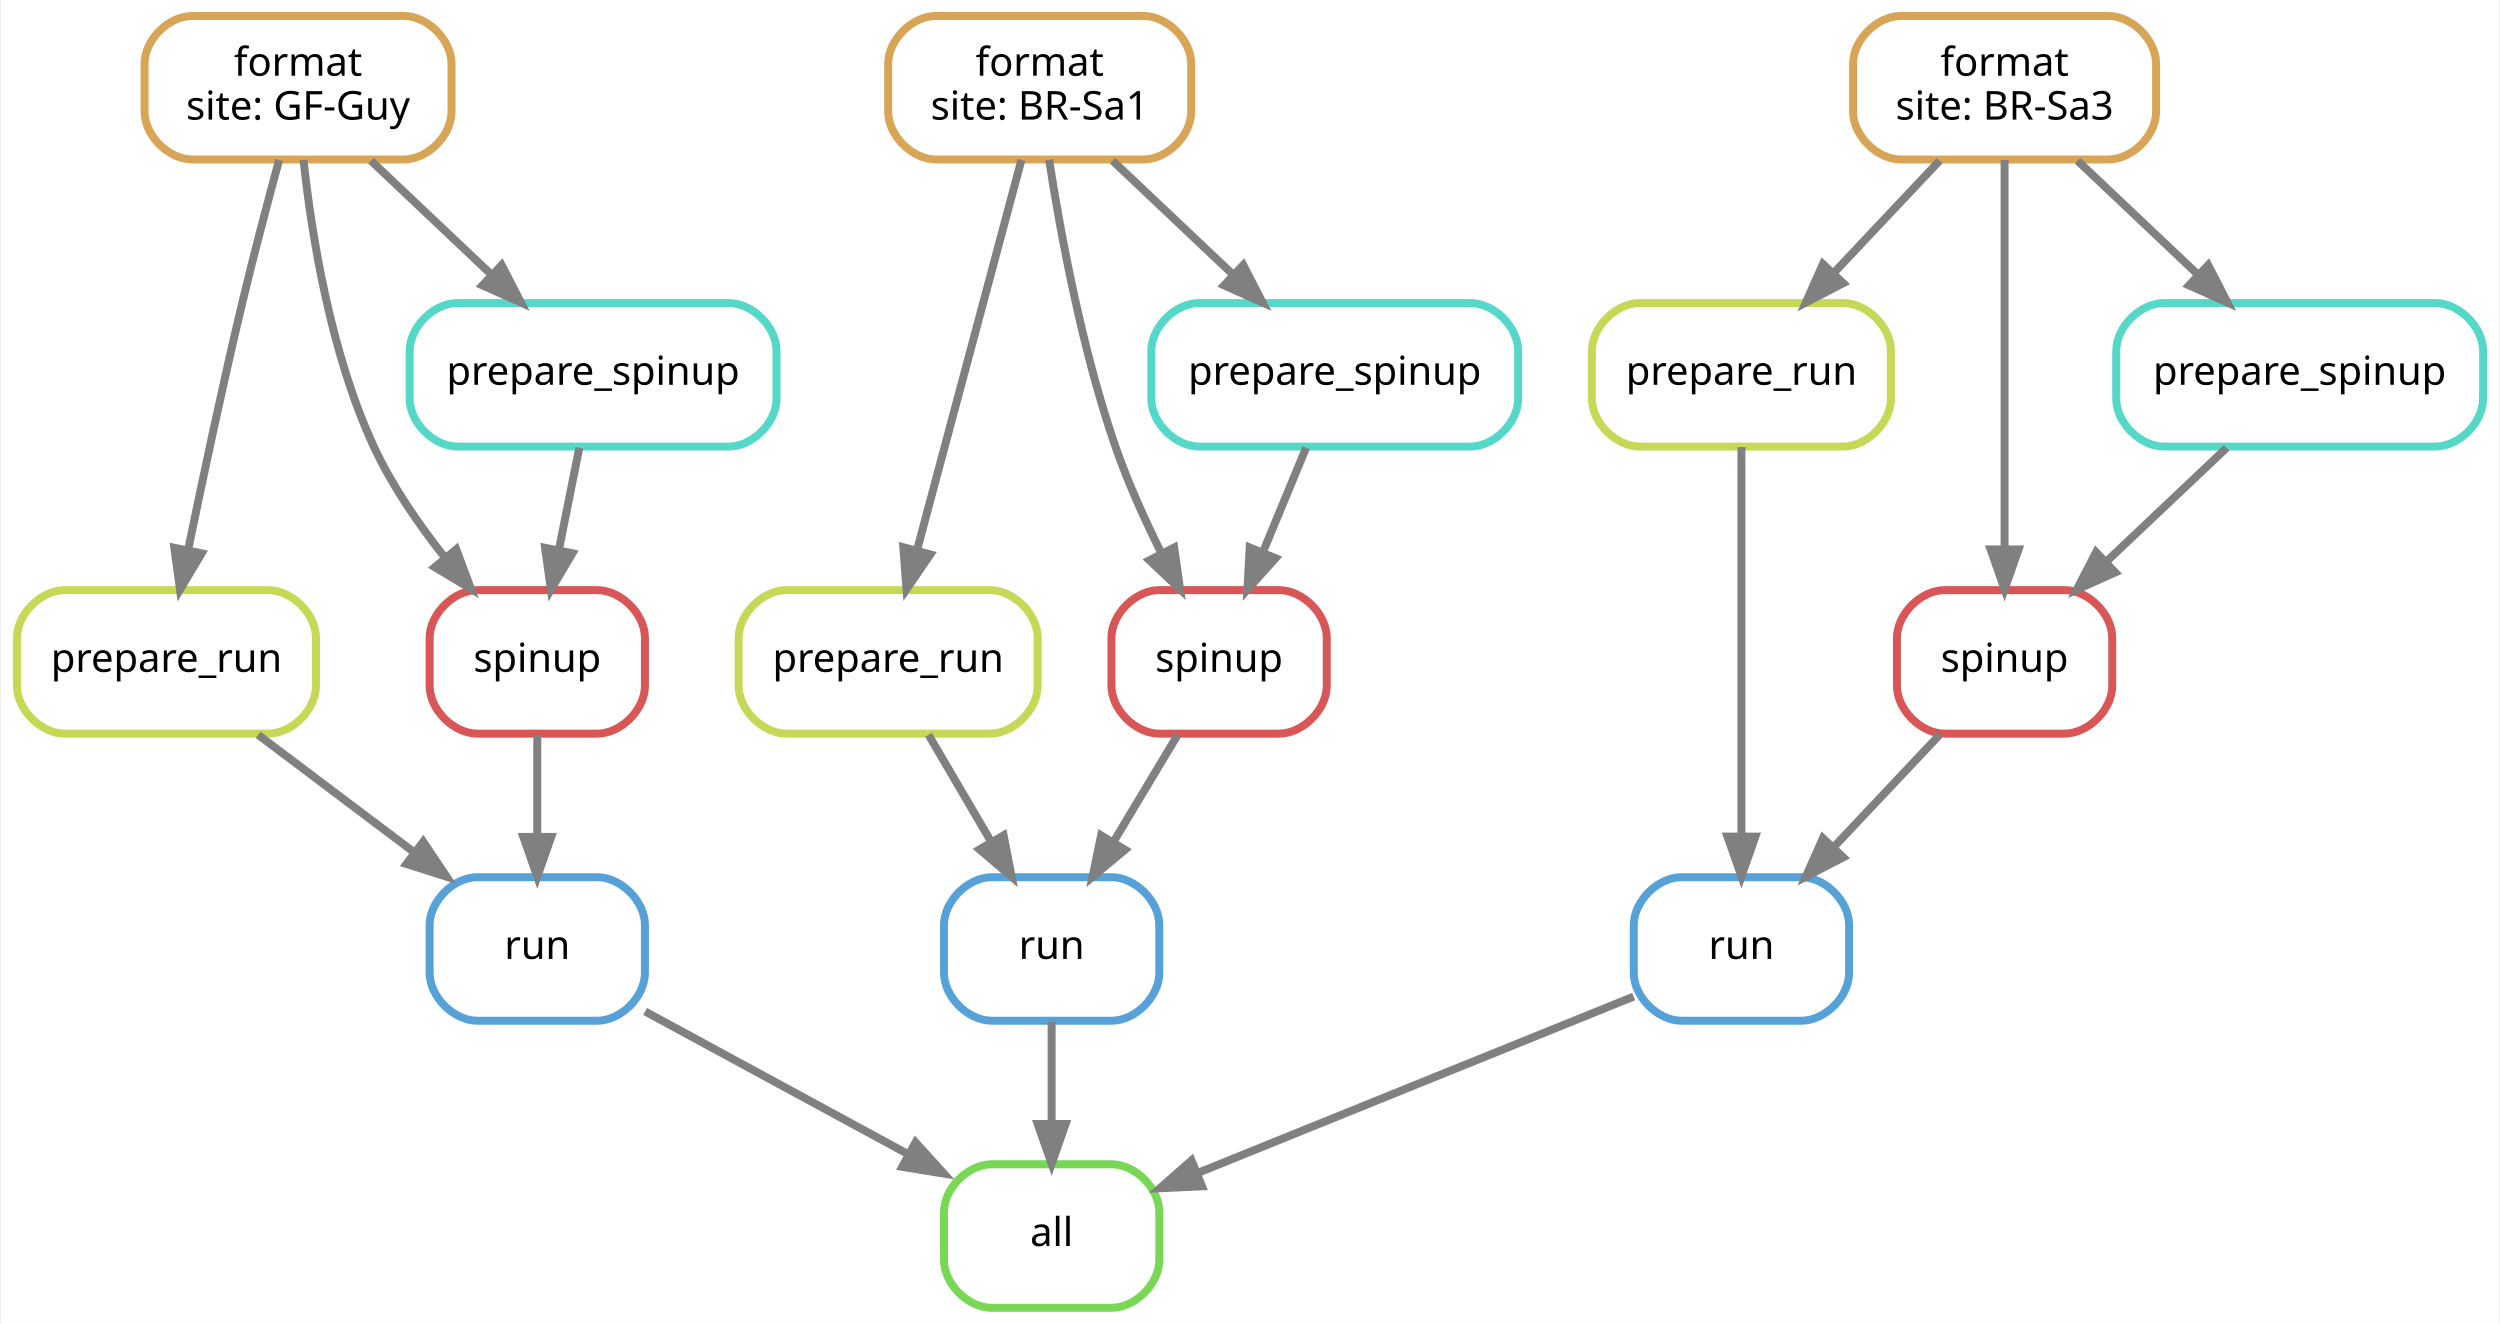
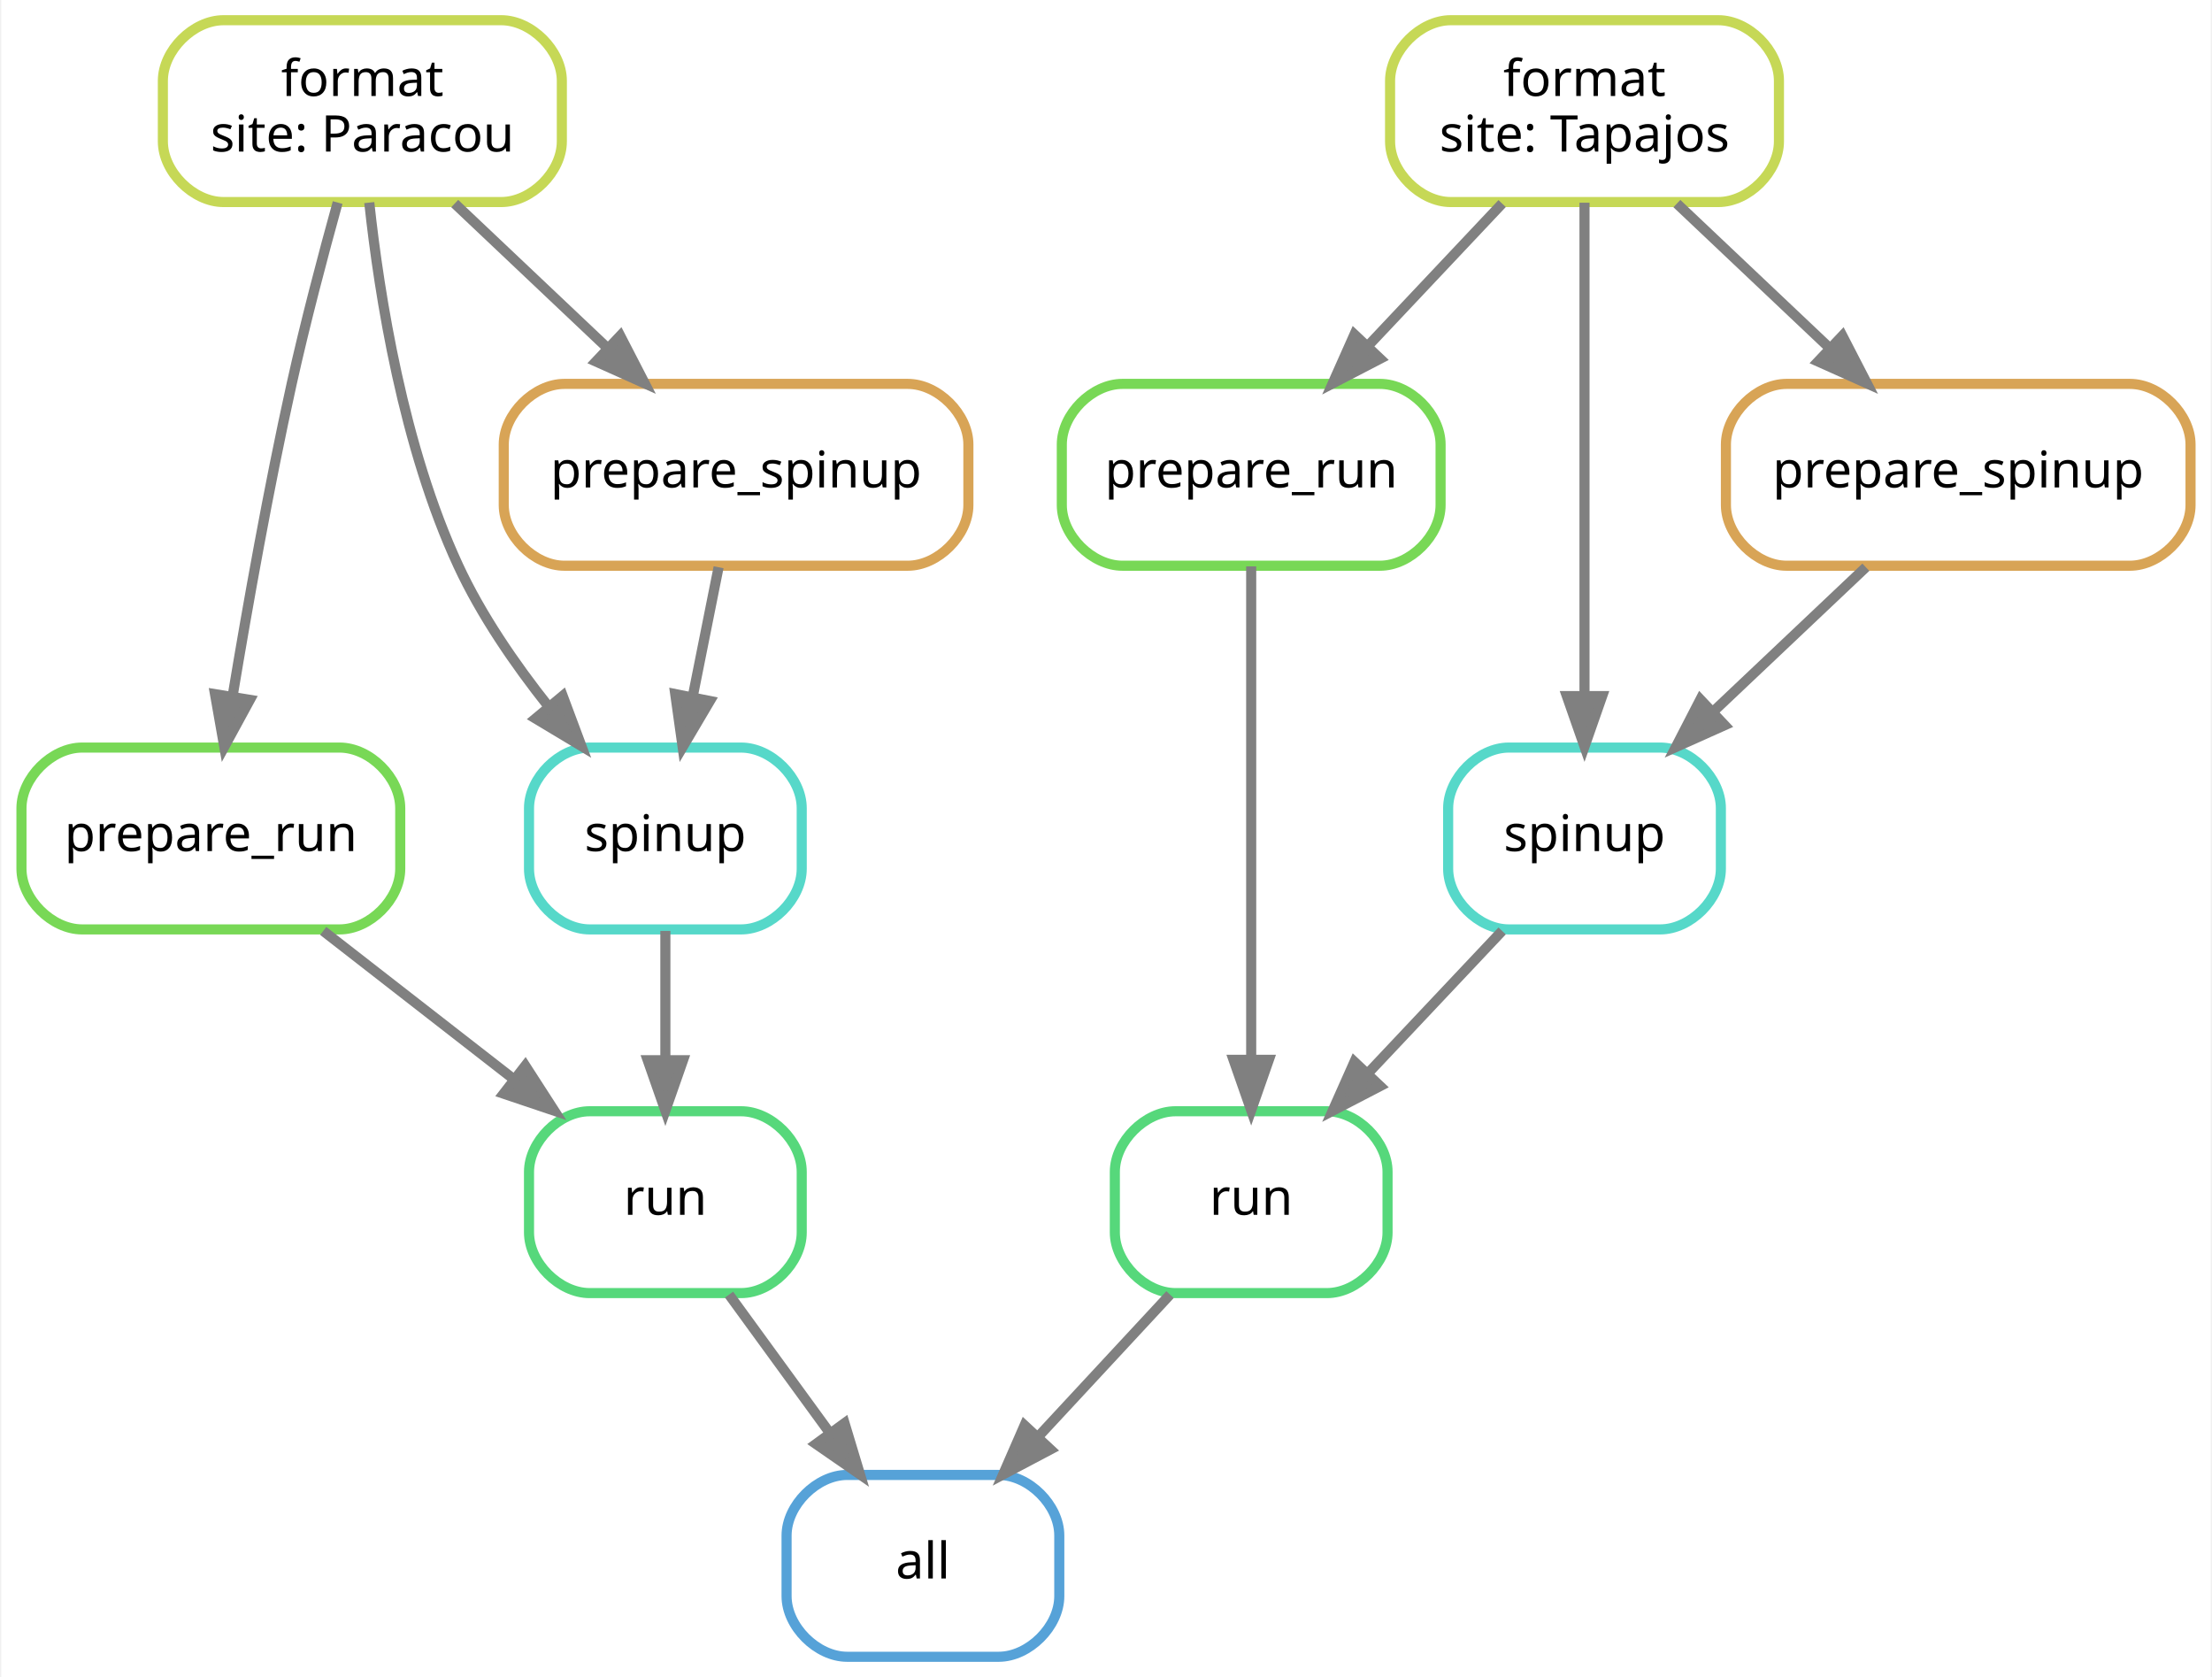
- <svg xmlns="http://www.w3.org/2000/svg" width="627pt" height="332pt" viewBox="0.00 0.00 626.50 332.00">
+ <svg xmlns="http://www.w3.org/2000/svg" width="438pt" height="332pt" viewBox="0.00 0.00 437.50 332.00">
  <g id="graph0" class="graph" transform="scale(1 1) rotate(0) translate(4 328)">
-     <polygon fill="white" stroke="transparent" points="-4,4 -4,-328 622.5,-328 622.5,4 -4,4" />
+     <polygon fill="white" stroke="transparent" points="-4,4 -4,-328 433.5,-328 433.5,4 -4,4" />
    <g id="node1" class="node">
-       <path fill="none" stroke="#78d856" stroke-width="2" d="M274.5,-36C274.5,-36 244.5,-36 244.5,-36 238.5,-36 232.5,-30 232.5,-24 232.5,-24 232.5,-12 232.5,-12 232.5,-6 238.5,0 244.5,0 244.5,0 274.5,0 274.5,0 280.5,0 286.5,-6 286.5,-12 286.5,-12 286.5,-24 286.5,-24 286.5,-30 280.5,-36 274.5,-36" />
-       <text text-anchor="middle" x="259.5" y="-15.5" font-family="sans" font-size="10.00">all</text>
+       <path fill="none" stroke="#56a2d8" stroke-width="2" d="M193.5,-36C193.5,-36 163.5,-36 163.5,-36 157.5,-36 151.5,-30 151.5,-24 151.5,-24 151.5,-12 151.5,-12 151.5,-6 157.5,0 163.5,0 163.5,0 193.5,0 193.5,0 199.5,0 205.5,-6 205.5,-12 205.5,-12 205.5,-24 205.5,-24 205.5,-30 199.5,-36 193.5,-36" />
+       <text text-anchor="middle" x="178.5" y="-15.5" font-family="sans" font-size="10.00">all</text>
    </g>
    <g id="node2" class="node">
-       <path fill="none" stroke="#56a2d8" stroke-width="2" d="M145.5,-108C145.5,-108 115.5,-108 115.5,-108 109.5,-108 103.5,-102 103.5,-96 103.5,-96 103.5,-84 103.5,-84 103.5,-78 109.5,-72 115.5,-72 115.5,-72 145.5,-72 145.5,-72 151.5,-72 157.5,-78 157.5,-84 157.5,-84 157.5,-96 157.5,-96 157.5,-102 151.5,-108 145.5,-108" />
-       <text text-anchor="middle" x="130.5" y="-87.5" font-family="sans" font-size="10.00">run</text>
+       <path fill="none" stroke="#56d87b" stroke-width="2" d="M142.5,-108C142.5,-108 112.5,-108 112.5,-108 106.5,-108 100.5,-102 100.5,-96 100.5,-96 100.5,-84 100.5,-84 100.5,-78 106.5,-72 112.5,-72 112.5,-72 142.5,-72 142.5,-72 148.5,-72 154.5,-78 154.5,-84 154.5,-84 154.5,-96 154.5,-96 154.5,-102 148.5,-108 142.5,-108" />
+       <text text-anchor="middle" x="127.5" y="-87.5" font-family="sans" font-size="10.00">run</text>
    </g>
    <g id="edge1" class="edge">
-       <path fill="none" stroke="grey" stroke-width="2" d="M157.54,-74.33C176.72,-63.92 202.66,-49.84 223.58,-38.49" />
-       <polygon fill="grey" stroke="grey" stroke-width="2" points="225.37,-41.5 232.49,-33.65 222.03,-35.35 225.37,-41.5" />
+       <path fill="none" stroke="grey" stroke-width="2" d="M140.11,-71.7C146.1,-63.47 153.38,-53.48 159.98,-44.42" />
+       <polygon fill="grey" stroke="grey" stroke-width="2" points="162.98,-46.25 166.04,-36.1 157.32,-42.13 162.98,-46.25" />
    </g>
    <g id="node3" class="node">
-       <path fill="none" stroke="#c6d856" stroke-width="2" d="M63,-180C63,-180 12,-180 12,-180 6,-180 0,-174 0,-168 0,-168 0,-156 0,-156 0,-150 6,-144 12,-144 12,-144 63,-144 63,-144 69,-144 75,-150 75,-156 75,-156 75,-168 75,-168 75,-174 69,-180 63,-180" />
+       <path fill="none" stroke="#78d856" stroke-width="2" d="M63,-180C63,-180 12,-180 12,-180 6,-180 0,-174 0,-168 0,-168 0,-156 0,-156 0,-150 6,-144 12,-144 12,-144 63,-144 63,-144 69,-144 75,-150 75,-156 75,-156 75,-168 75,-168 75,-174 69,-180 63,-180" />
      <text text-anchor="middle" x="37.5" y="-159.5" font-family="sans" font-size="10.00">prepare_run</text>
    </g>
-     <g id="edge4" class="edge">
-       <path fill="none" stroke="grey" stroke-width="2" d="M60.49,-143.7C72.31,-134.8 86.89,-123.82 99.68,-114.2" />
-       <polygon fill="grey" stroke="grey" stroke-width="2" points="101.89,-116.91 107.78,-108.1 97.68,-111.32 101.89,-116.91" />
+     <g id="edge3" class="edge">
+       <path fill="none" stroke="grey" stroke-width="2" d="M59.75,-143.7C71.08,-134.88 85.03,-124.03 97.32,-114.47" />
+       <polygon fill="grey" stroke="grey" stroke-width="2" points="99.76,-117.01 105.51,-108.1 95.47,-111.48 99.76,-117.01" />
    </g>
    <g id="node4" class="node">
-       <path fill="none" stroke="#d8a456" stroke-width="2" d="M97,-324C97,-324 44,-324 44,-324 38,-324 32,-318 32,-312 32,-312 32,-300 32,-300 32,-294 38,-288 44,-288 44,-288 97,-288 97,-288 103,-288 109,-294 109,-300 109,-300 109,-312 109,-312 109,-318 103,-324 97,-324" />
-       <text text-anchor="middle" x="70.5" y="-309" font-family="sans" font-size="10.00">format</text>
-       <text text-anchor="middle" x="70.5" y="-298" font-family="sans" font-size="10.00">site: GF-Guy</text>
+       <path fill="none" stroke="#c6d856" stroke-width="2" d="M95,-324C95,-324 40,-324 40,-324 34,-324 28,-318 28,-312 28,-312 28,-300 28,-300 28,-294 34,-288 40,-288 40,-288 95,-288 95,-288 101,-288 107,-294 107,-300 107,-300 107,-312 107,-312 107,-318 101,-324 95,-324" />
+       <text text-anchor="middle" x="67.5" y="-309" font-family="sans" font-size="10.00">format</text>
+       <text text-anchor="middle" x="67.5" y="-298" font-family="sans" font-size="10.00">site: Paracou</text>
+     </g>
+     <g id="edge5" class="edge">
+       <path fill="none" stroke="grey" stroke-width="2" d="M62.61,-287.9C59.74,-277.56 56.18,-264.08 53.5,-252 48.94,-231.44 44.77,-207.98 41.83,-190.32" />
+       <polygon fill="grey" stroke="grey" stroke-width="2" points="45.23,-189.45 40.16,-180.14 38.32,-190.58 45.23,-189.45" />
+     </g>
+     <g id="node5" class="node">
+       <path fill="none" stroke="#56d8c9" stroke-width="2" d="M142.5,-180C142.5,-180 112.5,-180 112.5,-180 106.5,-180 100.5,-174 100.5,-168 100.5,-168 100.5,-156 100.5,-156 100.5,-150 106.5,-144 112.5,-144 112.5,-144 142.5,-144 142.5,-144 148.5,-144 154.5,-150 154.5,-156 154.5,-156 154.5,-168 154.5,-168 154.5,-174 148.5,-180 142.5,-180" />
+       <text text-anchor="middle" x="127.5" y="-159.5" font-family="sans" font-size="10.00">spinup</text>
+     </g>
+     <g id="edge7" class="edge">
+       <path fill="none" stroke="grey" stroke-width="2" d="M68.87,-287.89C70.86,-269.42 75.6,-239.5 86.5,-216 91.05,-206.19 97.71,-196.51 104.34,-188.16" />
+       <polygon fill="grey" stroke="grey" stroke-width="2" points="107.17,-190.23 110.88,-180.3 101.79,-185.75 107.17,-190.23" />
+     </g>
+     <g id="node6" class="node">
+       <path fill="none" stroke="#d8a456" stroke-width="2" d="M175.5,-252C175.5,-252 107.5,-252 107.5,-252 101.5,-252 95.5,-246 95.5,-240 95.5,-240 95.5,-228 95.5,-228 95.5,-222 101.5,-216 107.5,-216 107.5,-216 175.5,-216 175.5,-216 181.5,-216 187.5,-222 187.5,-228 187.5,-228 187.5,-240 187.5,-240 187.5,-246 181.5,-252 175.5,-252" />
+       <text text-anchor="middle" x="141.5" y="-231.5" font-family="sans" font-size="10.00">prepare_spinup</text>
+     </g>
+     <g id="edge8" class="edge">
+       <path fill="none" stroke="grey" stroke-width="2" d="M85.79,-287.7C94.93,-279.05 106.14,-268.45 116.1,-259.03" />
+       <polygon fill="grey" stroke="grey" stroke-width="2" points="118.56,-261.52 123.42,-252.1 113.75,-256.43 118.56,-261.52" />
+     </g>
+     <g id="edge4" class="edge">
+       <path fill="none" stroke="grey" stroke-width="2" d="M127.5,-143.7C127.5,-135.98 127.5,-126.71 127.5,-118.11" />
+       <polygon fill="grey" stroke="grey" stroke-width="2" points="131,-118.1 127.5,-108.1 124,-118.1 131,-118.1" />
    </g>
    <g id="edge6" class="edge">
-       <path fill="none" stroke="grey" stroke-width="2" d="M65.75,-287.87C62.94,-277.51 59.37,-264.03 56.5,-252 51.58,-231.38 46.6,-207.93 42.97,-190.28" />
-       <polygon fill="grey" stroke="grey" stroke-width="2" points="46.33,-189.22 40.9,-180.12 39.47,-190.61 46.33,-189.22" />
+       <path fill="none" stroke="grey" stroke-width="2" d="M138.04,-215.7C136.5,-207.98 134.64,-198.71 132.92,-190.11" />
+       <polygon fill="grey" stroke="grey" stroke-width="2" points="136.31,-189.22 130.92,-180.1 129.45,-190.6 136.31,-189.22" />
    </g>
-     <g id="node5" class="node">
-       <path fill="none" stroke="#d85656" stroke-width="2" d="M145.5,-180C145.5,-180 115.5,-180 115.5,-180 109.5,-180 103.5,-174 103.5,-168 103.5,-168 103.5,-156 103.5,-156 103.5,-150 109.5,-144 115.5,-144 115.5,-144 145.5,-144 145.5,-144 151.5,-144 157.5,-150 157.5,-156 157.5,-156 157.5,-168 157.5,-168 157.5,-174 151.5,-180 145.5,-180" />
-       <text text-anchor="middle" x="130.5" y="-159.5" font-family="sans" font-size="10.00">spinup</text>
+     <g id="node7" class="node">
+       <path fill="none" stroke="#56d87b" stroke-width="2" d="M258.5,-108C258.5,-108 228.5,-108 228.5,-108 222.5,-108 216.5,-102 216.5,-96 216.5,-96 216.5,-84 216.5,-84 216.5,-78 222.5,-72 228.5,-72 228.5,-72 258.5,-72 258.5,-72 264.5,-72 270.5,-78 270.5,-84 270.5,-84 270.5,-96 270.5,-96 270.5,-102 264.5,-108 258.5,-108" />
+       <text text-anchor="middle" x="243.5" y="-87.5" font-family="sans" font-size="10.00">run</text>
    </g>
-     <g id="edge8" class="edge">
-       <path fill="none" stroke="grey" stroke-width="2" d="M71.87,-287.89C73.86,-269.42 78.6,-239.5 89.5,-216 94.05,-206.19 100.71,-196.51 107.34,-188.16" />
-       <polygon fill="grey" stroke="grey" stroke-width="2" points="110.17,-190.23 113.88,-180.3 104.79,-185.75 110.17,-190.23" />
+     <g id="edge2" class="edge">
+       <path fill="none" stroke="grey" stroke-width="2" d="M227.43,-71.7C219.56,-63.22 209.94,-52.86 201.33,-43.58" />
+       <polygon fill="grey" stroke="grey" stroke-width="2" points="203.75,-41.05 194.38,-36.1 198.62,-45.81 203.75,-41.05" />
    </g>
-     <g id="node6" class="node">
-       <path fill="none" stroke="#56d8c9" stroke-width="2" d="M178.5,-252C178.5,-252 110.5,-252 110.5,-252 104.5,-252 98.5,-246 98.5,-240 98.5,-240 98.5,-228 98.5,-228 98.5,-222 104.5,-216 110.5,-216 110.5,-216 178.5,-216 178.5,-216 184.5,-216 190.5,-222 190.5,-228 190.5,-228 190.5,-240 190.5,-240 190.5,-246 184.5,-252 178.5,-252" />
-       <text text-anchor="middle" x="144.5" y="-231.5" font-family="sans" font-size="10.00">prepare_spinup</text>
+     <g id="node8" class="node">
+       <path fill="none" stroke="#78d856" stroke-width="2" d="M269,-252C269,-252 218,-252 218,-252 212,-252 206,-246 206,-240 206,-240 206,-228 206,-228 206,-222 212,-216 218,-216 218,-216 269,-216 269,-216 275,-216 281,-222 281,-228 281,-228 281,-240 281,-240 281,-246 275,-252 269,-252" />
+       <text text-anchor="middle" x="243.5" y="-231.5" font-family="sans" font-size="10.00">prepare_run</text>
    </g>
    <g id="edge9" class="edge">
-       <path fill="none" stroke="grey" stroke-width="2" d="M88.79,-287.7C97.93,-279.05 109.14,-268.45 119.1,-259.03" />
-       <polygon fill="grey" stroke="grey" stroke-width="2" points="121.56,-261.52 126.42,-252.1 116.75,-256.43 121.56,-261.52" />
+       <path fill="none" stroke="grey" stroke-width="2" d="M243.5,-215.87C243.5,-191.67 243.5,-147.21 243.5,-118.39" />
+       <polygon fill="grey" stroke="grey" stroke-width="2" points="247,-118.19 243.5,-108.19 240,-118.19 247,-118.19" />
    </g>
-     <g id="edge5" class="edge">
-       <path fill="none" stroke="grey" stroke-width="2" d="M130.5,-143.7C130.5,-135.98 130.5,-126.71 130.5,-118.11" />
-       <polygon fill="grey" stroke="grey" stroke-width="2" points="134,-118.1 130.5,-108.1 127,-118.1 134,-118.1" />
+     <g id="node9" class="node">
+       <path fill="none" stroke="#c6d856" stroke-width="2" d="M336,-324C336,-324 283,-324 283,-324 277,-324 271,-318 271,-312 271,-312 271,-300 271,-300 271,-294 277,-288 283,-288 283,-288 336,-288 336,-288 342,-288 348,-294 348,-300 348,-300 348,-312 348,-312 348,-318 342,-324 336,-324" />
+       <text text-anchor="middle" x="309.5" y="-309" font-family="sans" font-size="10.00">format</text>
+       <text text-anchor="middle" x="309.5" y="-298" font-family="sans" font-size="10.00">site: Tapajos</text>
    </g>
-     <g id="edge7" class="edge">
-       <path fill="none" stroke="grey" stroke-width="2" d="M141.04,-215.7C139.5,-207.98 137.64,-198.71 135.92,-190.11" />
-       <polygon fill="grey" stroke="grey" stroke-width="2" points="139.31,-189.22 133.92,-180.1 132.45,-190.6 139.31,-189.22" />
+     <g id="edge11" class="edge">
+       <path fill="none" stroke="grey" stroke-width="2" d="M293.19,-287.7C285.19,-279.22 275.43,-268.86 266.68,-259.58" />
+       <polygon fill="grey" stroke="grey" stroke-width="2" points="269.03,-256.98 259.63,-252.1 263.94,-261.78 269.03,-256.98" />
    </g>
-     <g id="node7" class="node">
-       <path fill="none" stroke="#56a2d8" stroke-width="2" d="M274.5,-108C274.5,-108 244.5,-108 244.5,-108 238.5,-108 232.5,-102 232.5,-96 232.5,-96 232.5,-84 232.5,-84 232.5,-78 238.5,-72 244.5,-72 244.5,-72 274.5,-72 274.5,-72 280.5,-72 286.5,-78 286.5,-84 286.5,-84 286.5,-96 286.5,-96 286.5,-102 280.5,-108 274.5,-108" />
-       <text text-anchor="middle" x="259.5" y="-87.5" font-family="sans" font-size="10.00">run</text>
+     <g id="node10" class="node">
+       <path fill="none" stroke="#56d8c9" stroke-width="2" d="M324.5,-180C324.5,-180 294.5,-180 294.5,-180 288.5,-180 282.5,-174 282.5,-168 282.5,-168 282.5,-156 282.5,-156 282.5,-150 288.5,-144 294.5,-144 294.5,-144 324.5,-144 324.5,-144 330.5,-144 336.5,-150 336.5,-156 336.5,-156 336.5,-168 336.5,-168 336.5,-174 330.5,-180 324.5,-180" />
+       <text text-anchor="middle" x="309.5" y="-159.5" font-family="sans" font-size="10.00">spinup</text>
    </g>
-     <g id="edge2" class="edge">
-       <path fill="none" stroke="grey" stroke-width="2" d="M259.5,-71.7C259.5,-63.98 259.5,-54.71 259.5,-46.11" />
-       <polygon fill="grey" stroke="grey" stroke-width="2" points="263,-46.1 259.5,-36.1 256,-46.1 263,-46.1" />
+     <g id="edge13" class="edge">
+       <path fill="none" stroke="grey" stroke-width="2" d="M309.5,-287.87C309.5,-263.67 309.5,-219.21 309.5,-190.39" />
+       <polygon fill="grey" stroke="grey" stroke-width="2" points="313,-190.19 309.5,-180.19 306,-190.19 313,-190.19" />
    </g>
-     <g id="node8" class="node">
-       <path fill="none" stroke="#c6d856" stroke-width="2" d="M244,-180C244,-180 193,-180 193,-180 187,-180 181,-174 181,-168 181,-168 181,-156 181,-156 181,-150 187,-144 193,-144 193,-144 244,-144 244,-144 250,-144 256,-150 256,-156 256,-156 256,-168 256,-168 256,-174 250,-180 244,-180" />
-       <text text-anchor="middle" x="218.5" y="-159.5" font-family="sans" font-size="10.00">prepare_run</text>
+     <g id="node11" class="node">
+       <path fill="none" stroke="#d8a456" stroke-width="2" d="M417.5,-252C417.5,-252 349.5,-252 349.5,-252 343.5,-252 337.5,-246 337.5,-240 337.5,-240 337.5,-228 337.5,-228 337.5,-222 343.5,-216 349.5,-216 349.5,-216 417.5,-216 417.5,-216 423.5,-216 429.5,-222 429.5,-228 429.5,-228 429.5,-240 429.5,-240 429.5,-246 423.5,-252 417.5,-252" />
+       <text text-anchor="middle" x="383.5" y="-231.5" font-family="sans" font-size="10.00">prepare_spinup</text>
+     </g>
+     <g id="edge14" class="edge">
+       <path fill="none" stroke="grey" stroke-width="2" d="M327.79,-287.7C336.93,-279.05 348.14,-268.45 358.1,-259.03" />
+       <polygon fill="grey" stroke="grey" stroke-width="2" points="360.56,-261.52 365.42,-252.1 355.75,-256.43 360.56,-261.52" />
    </g>
    <g id="edge10" class="edge">
-       <path fill="none" stroke="grey" stroke-width="2" d="M228.63,-143.7C233.35,-135.64 239.06,-125.89 244.28,-116.98" />
-       <polygon fill="grey" stroke="grey" stroke-width="2" points="247.45,-118.5 249.48,-108.1 241.41,-114.96 247.45,-118.5" />
-     </g>
-     <g id="node9" class="node">
-       <path fill="none" stroke="#d8a456" stroke-width="2" d="M282.5,-324C282.5,-324 230.5,-324 230.5,-324 224.5,-324 218.5,-318 218.5,-312 218.5,-312 218.5,-300 218.5,-300 218.5,-294 224.5,-288 230.5,-288 230.5,-288 282.5,-288 282.5,-288 288.5,-288 294.5,-294 294.5,-300 294.5,-300 294.5,-312 294.5,-312 294.5,-318 288.5,-324 282.5,-324" />
-       <text text-anchor="middle" x="256.5" y="-309" font-family="sans" font-size="10.00">format</text>
-       <text text-anchor="middle" x="256.5" y="-298" font-family="sans" font-size="10.00">site: BR-Sa1</text>
+       <path fill="none" stroke="grey" stroke-width="2" d="M293.19,-143.7C285.19,-135.22 275.43,-124.86 266.68,-115.58" />
+       <polygon fill="grey" stroke="grey" stroke-width="2" points="269.03,-112.98 259.63,-108.1 263.94,-117.78 269.03,-112.98" />
    </g>
    <g id="edge12" class="edge">
-       <path fill="none" stroke="grey" stroke-width="2" d="M251.92,-287.87C245.41,-263.56 233.44,-218.82 225.73,-190.01" />
-       <polygon fill="grey" stroke="grey" stroke-width="2" points="229.07,-188.94 223.1,-180.19 222.3,-190.75 229.07,-188.94" />
-     </g>
-     <g id="node10" class="node">
-       <path fill="none" stroke="#d85656" stroke-width="2" d="M316.5,-180C316.5,-180 286.5,-180 286.5,-180 280.5,-180 274.5,-174 274.5,-168 274.5,-168 274.5,-156 274.5,-156 274.5,-150 280.5,-144 286.5,-144 286.5,-144 316.5,-144 316.5,-144 322.5,-144 328.5,-150 328.5,-156 328.5,-156 328.5,-168 328.5,-168 328.5,-174 322.5,-180 316.5,-180" />
-       <text text-anchor="middle" x="301.5" y="-159.5" font-family="sans" font-size="10.00">spinup</text>
-     </g>
-     <g id="edge14" class="edge">
-       <path fill="none" stroke="grey" stroke-width="2" d="M258.87,-287.93C261.68,-269.76 267.08,-240.34 275.5,-216 278.62,-206.99 282.9,-197.54 287.09,-189.14" />
-       <polygon fill="grey" stroke="grey" stroke-width="2" points="290.23,-190.69 291.72,-180.2 284.01,-187.48 290.23,-190.69" />
-     </g>
-     <g id="node11" class="node">
-       <path fill="none" stroke="#56d8c9" stroke-width="2" d="M364.5,-252C364.5,-252 296.5,-252 296.5,-252 290.5,-252 284.5,-246 284.5,-240 284.5,-240 284.5,-228 284.5,-228 284.5,-222 290.5,-216 296.5,-216 296.5,-216 364.5,-216 364.5,-216 370.5,-216 376.5,-222 376.5,-228 376.5,-228 376.5,-240 376.5,-240 376.5,-246 370.5,-252 364.5,-252" />
-       <text text-anchor="middle" x="330.5" y="-231.5" font-family="sans" font-size="10.00">prepare_spinup</text>
-     </g>
-     <g id="edge15" class="edge">
-       <path fill="none" stroke="grey" stroke-width="2" d="M274.79,-287.7C283.93,-279.05 295.14,-268.45 305.1,-259.03" />
-       <polygon fill="grey" stroke="grey" stroke-width="2" points="307.56,-261.52 312.42,-252.1 302.75,-256.43 307.56,-261.52" />
-     </g>
-     <g id="edge11" class="edge">
-       <path fill="none" stroke="grey" stroke-width="2" d="M291.12,-143.7C286.24,-135.56 280.31,-125.69 274.92,-116.7" />
-       <polygon fill="grey" stroke="grey" stroke-width="2" points="277.91,-114.88 269.76,-108.1 271.91,-118.48 277.91,-114.88" />
-     </g>
-     <g id="edge13" class="edge">
-       <path fill="none" stroke="grey" stroke-width="2" d="M323.33,-215.7C320.07,-207.81 316.13,-198.3 312.5,-189.55" />
-       <polygon fill="grey" stroke="grey" stroke-width="2" points="315.65,-188 308.59,-180.1 309.18,-190.68 315.65,-188" />
-     </g>
-     <g id="node12" class="node">
-       <path fill="none" stroke="#56a2d8" stroke-width="2" d="M447.5,-108C447.5,-108 417.5,-108 417.5,-108 411.5,-108 405.5,-102 405.5,-96 405.5,-96 405.5,-84 405.5,-84 405.5,-78 411.5,-72 417.5,-72 417.5,-72 447.5,-72 447.5,-72 453.5,-72 459.5,-78 459.5,-84 459.5,-84 459.5,-96 459.5,-96 459.5,-102 453.5,-108 447.5,-108" />
-       <text text-anchor="middle" x="432.5" y="-87.5" font-family="sans" font-size="10.00">run</text>
-     </g>
-     <g id="edge3" class="edge">
-       <path fill="none" stroke="grey" stroke-width="2" d="M405.47,-78.06C376.1,-66.18 329.01,-47.12 296.28,-33.88" />
-       <polygon fill="grey" stroke="grey" stroke-width="2" points="297.21,-30.48 286.63,-29.98 294.58,-36.97 297.21,-30.48" />
-     </g>
-     <g id="node13" class="node">
-       <path fill="none" stroke="#c6d856" stroke-width="2" d="M458,-252C458,-252 407,-252 407,-252 401,-252 395,-246 395,-240 395,-240 395,-228 395,-228 395,-222 401,-216 407,-216 407,-216 458,-216 458,-216 464,-216 470,-222 470,-228 470,-228 470,-240 470,-240 470,-246 464,-252 458,-252" />
-       <text text-anchor="middle" x="432.5" y="-231.5" font-family="sans" font-size="10.00">prepare_run</text>
-     </g>
-     <g id="edge16" class="edge">
-       <path fill="none" stroke="grey" stroke-width="2" d="M432.5,-215.87C432.5,-191.67 432.5,-147.21 432.5,-118.39" />
-       <polygon fill="grey" stroke="grey" stroke-width="2" points="436,-118.19 432.5,-108.19 429,-118.19 436,-118.19" />
-     </g>
-     <g id="node14" class="node">
-       <path fill="none" stroke="#d8a456" stroke-width="2" d="M524.5,-324C524.5,-324 472.5,-324 472.5,-324 466.5,-324 460.5,-318 460.5,-312 460.5,-312 460.5,-300 460.5,-300 460.5,-294 466.5,-288 472.5,-288 472.5,-288 524.5,-288 524.5,-288 530.5,-288 536.5,-294 536.5,-300 536.5,-300 536.5,-312 536.5,-312 536.5,-318 530.5,-324 524.5,-324" />
-       <text text-anchor="middle" x="498.5" y="-309" font-family="sans" font-size="10.00">format</text>
-       <text text-anchor="middle" x="498.5" y="-298" font-family="sans" font-size="10.00">site: BR-Sa3</text>
-     </g>
-     <g id="edge18" class="edge">
-       <path fill="none" stroke="grey" stroke-width="2" d="M482.19,-287.7C474.19,-279.22 464.43,-268.86 455.68,-259.58" />
-       <polygon fill="grey" stroke="grey" stroke-width="2" points="458.03,-256.98 448.63,-252.1 452.94,-261.78 458.03,-256.98" />
-     </g>
-     <g id="node15" class="node">
-       <path fill="none" stroke="#d85656" stroke-width="2" d="M513.5,-180C513.5,-180 483.5,-180 483.5,-180 477.5,-180 471.5,-174 471.5,-168 471.5,-168 471.5,-156 471.5,-156 471.5,-150 477.5,-144 483.5,-144 483.5,-144 513.5,-144 513.5,-144 519.5,-144 525.5,-150 525.5,-156 525.5,-156 525.5,-168 525.5,-168 525.5,-174 519.5,-180 513.5,-180" />
-       <text text-anchor="middle" x="498.5" y="-159.5" font-family="sans" font-size="10.00">spinup</text>
-     </g>
-     <g id="edge20" class="edge">
-       <path fill="none" stroke="grey" stroke-width="2" d="M498.5,-287.87C498.5,-263.67 498.5,-219.21 498.5,-190.39" />
-       <polygon fill="grey" stroke="grey" stroke-width="2" points="502,-190.19 498.5,-180.19 495,-190.19 502,-190.19" />
-     </g>
-     <g id="node16" class="node">
-       <path fill="none" stroke="#56d8c9" stroke-width="2" d="M606.5,-252C606.5,-252 538.5,-252 538.5,-252 532.5,-252 526.5,-246 526.5,-240 526.5,-240 526.5,-228 526.5,-228 526.5,-222 532.5,-216 538.5,-216 538.5,-216 606.5,-216 606.5,-216 612.5,-216 618.5,-222 618.5,-228 618.5,-228 618.5,-240 618.5,-240 618.5,-246 612.5,-252 606.5,-252" />
-       <text text-anchor="middle" x="572.5" y="-231.5" font-family="sans" font-size="10.00">prepare_spinup</text>
-     </g>
-     <g id="edge21" class="edge">
-       <path fill="none" stroke="grey" stroke-width="2" d="M516.79,-287.7C525.93,-279.05 537.14,-268.45 547.1,-259.03" />
-       <polygon fill="grey" stroke="grey" stroke-width="2" points="549.56,-261.52 554.42,-252.1 544.75,-256.43 549.56,-261.52" />
-     </g>
-     <g id="edge17" class="edge">
-       <path fill="none" stroke="grey" stroke-width="2" d="M482.19,-143.7C474.19,-135.22 464.43,-124.86 455.68,-115.58" />
-       <polygon fill="grey" stroke="grey" stroke-width="2" points="458.03,-112.98 448.63,-108.1 452.94,-117.78 458.03,-112.98" />
-     </g>
-     <g id="edge19" class="edge">
-       <path fill="none" stroke="grey" stroke-width="2" d="M554.21,-215.7C545.07,-207.05 533.86,-196.45 523.9,-187.03" />
-       <polygon fill="grey" stroke="grey" stroke-width="2" points="526.25,-184.43 516.58,-180.1 521.44,-189.52 526.25,-184.43" />
+       <path fill="none" stroke="grey" stroke-width="2" d="M365.21,-215.7C356.07,-207.05 344.86,-196.45 334.9,-187.03" />
+       <polygon fill="grey" stroke="grey" stroke-width="2" points="337.25,-184.43 327.58,-180.1 332.44,-189.52 337.25,-184.43" />
    </g>
  </g>
</svg>
